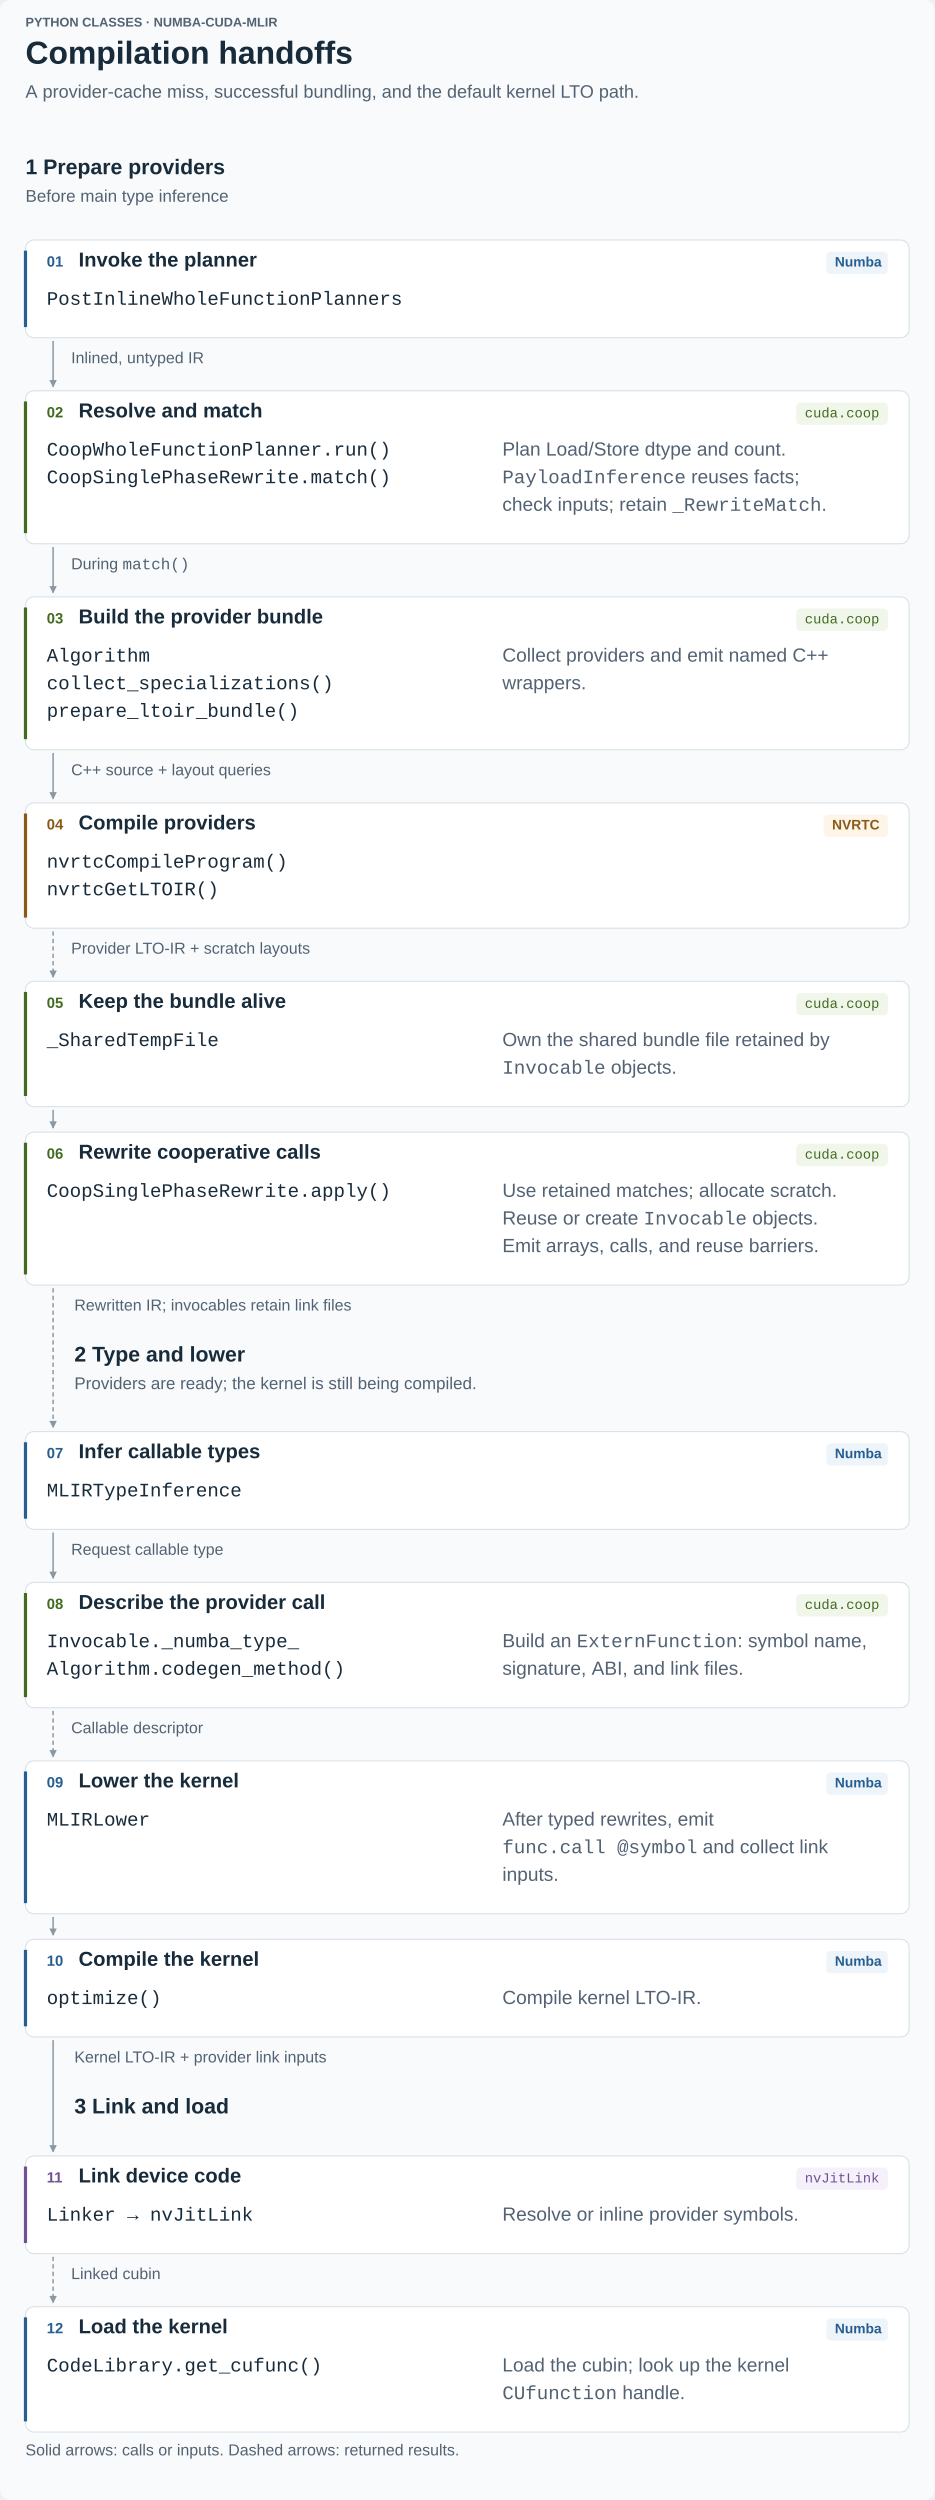
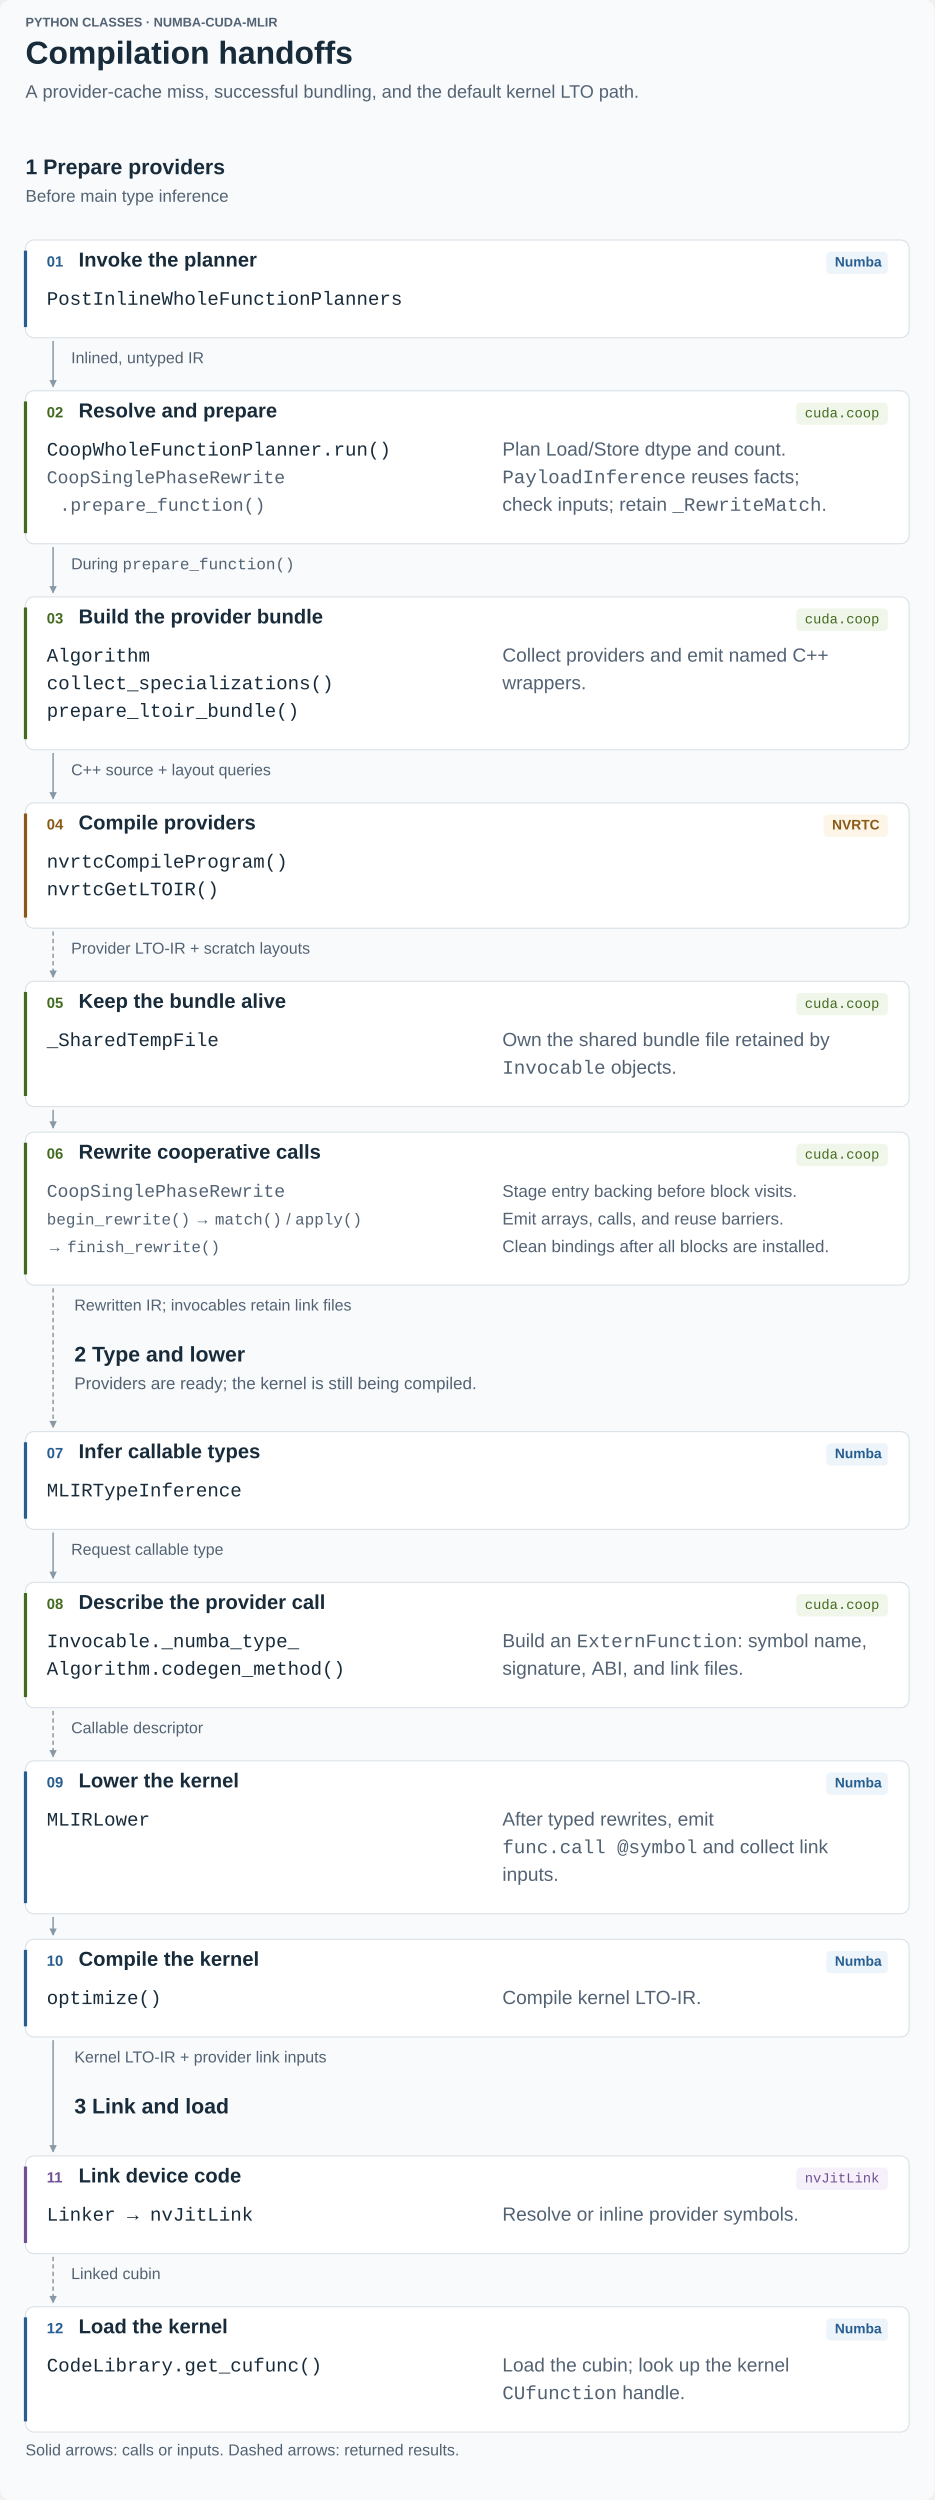
<svg xmlns="http://www.w3.org/2000/svg" role="img" aria-labelledby="title desc" viewBox="0 0 880 2354">
  <defs>
    <marker id="arrow" viewBox="0 0 8 8" refX="7" refY="4" markerWidth="5" markerHeight="5" orient="auto">
      <path d="M0 0L8 4L0 8Z" fill="#8998a5" />
    </marker>
  </defs>
  <rect width="880" height="2354" fill="#f8fafb" rx="10" />
  <text x="24" y="25" font-family="Arial, Helvetica, sans-serif" font-size="12" font-weight="700" fill="#526273">PYTHON CLASSES · NUMBA-CUDA-MLIR</text>
  <text x="24" y="60" font-family="Arial, Helvetica, sans-serif" font-size="30" font-weight="700" fill="#182b3a">Compilation handoffs</text>
  <text x="24" y="92" font-family="Arial, Helvetica, sans-serif" font-size="17" font-weight="400" fill="#526273">A</text>
  <text x="35.339" y="92" font-family="Arial, Helvetica, sans-serif" font-size="17" font-weight="400" fill="#526273"> </text>
  <text x="40.062" y="92" font-family="Arial, Helvetica, sans-serif" font-size="17" font-weight="400" fill="#526273">provider-cache</text>
  <text x="152.505" y="92" font-family="Arial, Helvetica, sans-serif" font-size="17" font-weight="400" fill="#526273"> </text>
  <text x="157.228" y="92" font-family="Arial, Helvetica, sans-serif" font-size="17" font-weight="400" fill="#526273">miss,</text>
  <text x="196.889" y="92" font-family="Arial, Helvetica, sans-serif" font-size="17" font-weight="400" fill="#526273"> </text>
  <text x="201.612" y="92" font-family="Arial, Helvetica, sans-serif" font-size="17" font-weight="400" fill="#526273">successful</text>
  <text x="280.977" y="92" font-family="Arial, Helvetica, sans-serif" font-size="17" font-weight="400" fill="#526273"> </text>
  <text x="285.7" y="92" font-family="Arial, Helvetica, sans-serif" font-size="17" font-weight="400" fill="#526273">bundling,</text>
  <text x="354.705" y="92" font-family="Arial, Helvetica, sans-serif" font-size="17" font-weight="400" fill="#526273"> </text>
  <text x="359.428" y="92" font-family="Arial, Helvetica, sans-serif" font-size="17" font-weight="400" fill="#526273">and</text>
  <text x="387.792" y="92" font-family="Arial, Helvetica, sans-serif" font-size="17" font-weight="400" fill="#526273"> </text>
  <text x="392.516" y="92" font-family="Arial, Helvetica, sans-serif" font-size="17" font-weight="400" fill="#526273">the</text>
  <text x="416.148" y="92" font-family="Arial, Helvetica, sans-serif" font-size="17" font-weight="400" fill="#526273"> </text>
  <text x="420.872" y="92" font-family="Arial, Helvetica, sans-serif" font-size="17" font-weight="400" fill="#526273">default</text>
  <text x="471.914" y="92" font-family="Arial, Helvetica, sans-serif" font-size="17" font-weight="400" fill="#526273"> </text>
  <text x="476.637" y="92" font-family="Arial, Helvetica, sans-serif" font-size="17" font-weight="400" fill="#526273">kernel</text>
  <text x="522.939" y="92" font-family="Arial, Helvetica, sans-serif" font-size="17" font-weight="400" fill="#526273"> </text>
  <text x="527.662" y="92" font-family="Arial, Helvetica, sans-serif" font-size="17" font-weight="400" fill="#526273">LTO</text>
  <text x="559.156" y="92" font-family="Arial, Helvetica, sans-serif" font-size="17" font-weight="400" fill="#526273"> </text>
  <text x="563.88" y="92" font-family="Arial, Helvetica, sans-serif" font-size="17" font-weight="400" fill="#526273">path.</text>
  <text x="24" y="164" font-family="Arial, Helvetica, sans-serif" font-size="20" font-weight="700" fill="#182b3a">1  Prepare providers</text>
  <text x="24" y="190" font-family="Arial, Helvetica, sans-serif" font-size="16" font-weight="400" fill="#526273">Before</text>
  <text x="71.141" y="190" font-family="Arial, Helvetica, sans-serif" font-size="16" font-weight="400" fill="#526273"> </text>
  <text x="75.586" y="190" font-family="Arial, Helvetica, sans-serif" font-size="16" font-weight="400" fill="#526273">main</text>
  <text x="110.266" y="190" font-family="Arial, Helvetica, sans-serif" font-size="16" font-weight="400" fill="#526273"> </text>
  <text x="114.711" y="190" font-family="Arial, Helvetica, sans-serif" font-size="16" font-weight="400" fill="#526273">type</text>
  <text x="144.953" y="190" font-family="Arial, Helvetica, sans-serif" font-size="16" font-weight="400" fill="#526273"> </text>
  <text x="149.398" y="190" font-family="Arial, Helvetica, sans-serif" font-size="16" font-weight="400" fill="#526273">inference</text>
  <rect x="24" y="226" width="832" height="92" rx="8" fill="white" stroke="#d8e0e6" />
  <path d="M24 236V308" stroke="#275e91" stroke-width="3" />
  <g data-node="Invoke the planner" role="group" aria-label="Invoke the planner">
    <text x="44" y="251" font-family="Arial, Helvetica, sans-serif" font-size="14" font-weight="700" fill="#275e91">01</text>
    <text x="74" y="251" font-family="Arial, Helvetica, sans-serif" font-size="19" font-weight="700" fill="#182b3a">Invoke the planner</text>
    <rect x="778.094" y="237" width="57.906" height="21" rx="4" fill="#edf4fa" stroke="none" />
    <text x="786.094" y="251" font-family="Arial, Helvetica, sans-serif" font-size="13" font-weight="700" fill="#275e91">Numba</text>
    <text x="44" y="287" font-family="'Liberation Mono', Consolas, monospace" font-size="18" font-weight="400" fill="#182b3a" data-code="true">PostInlineWholeFunctionPlanners</text>
  </g>
  <text x="67" y="342" font-family="Arial, Helvetica, sans-serif" font-size="15" font-weight="400" fill="#526273">Inlined,</text>
  <text x="115.369" y="342" font-family="Arial, Helvetica, sans-serif" font-size="15" font-weight="400" fill="#526273"> </text>
  <text x="119.536" y="342" font-family="Arial, Helvetica, sans-serif" font-size="15" font-weight="400" fill="#526273">untyped</text>
  <text x="172.914" y="342" font-family="Arial, Helvetica, sans-serif" font-size="15" font-weight="400" fill="#526273"> </text>
  <text x="177.081" y="342" font-family="Arial, Helvetica, sans-serif" font-size="15" font-weight="400" fill="#526273">IR</text>
  <path d="M50 321V364" stroke="#8998a5" stroke-width="1.4" fill="none" marker-end="url(#arrow)" />
  <rect x="24" y="368" width="832" height="144" rx="8" fill="white" stroke="#d8e0e6" />
  <path d="M24 378V502" stroke="#426b20" stroke-width="3" />
-   <g data-node="Resolve and match" role="group" aria-label="Resolve and match">
+   <g data-node="Resolve and prepare" role="group" aria-label="Resolve and prepare">
    <text x="44" y="393" font-family="Arial, Helvetica, sans-serif" font-size="14" font-weight="700" fill="#426b20">02</text>
-     <text x="74" y="393" font-family="Arial, Helvetica, sans-serif" font-size="19" font-weight="700" fill="#182b3a">Resolve and match</text>
+     <text x="74" y="393" font-family="Arial, Helvetica, sans-serif" font-size="19" font-weight="700" fill="#182b3a">Resolve and prepare</text>
    <rect x="749.786" y="379" width="86.214" height="21" rx="4" fill="#f0f6e9" stroke="none" />
    <text x="757.786" y="393" font-family="'Liberation Mono', Consolas, monospace" font-size="13" font-weight="400" fill="#426b20" data-code="true">cuda.coop</text>
    <text x="44" y="429" font-family="'Liberation Mono', Consolas, monospace" font-size="18" font-weight="400" fill="#182b3a" data-code="true">CoopWholeFunctionPlanner.run()</text>
-     <text x="44" y="455" font-family="'Liberation Mono', Consolas, monospace" font-size="18" font-weight="400" fill="#182b3a" data-code="true">CoopSinglePhaseRewrite.match()</text>
+     <text x="44" y="455" font-family="Arial, Helvetica, sans-serif" font-size="17" font-weight="400" fill="#526273">
+       <tspan font-family="'Liberation Mono', Consolas, monospace" data-code="true">CoopSinglePhaseRewrite</tspan>
+     </text>
+     <text x="56" y="481" font-family="Arial, Helvetica, sans-serif" font-size="17" font-weight="400" fill="#526273">
+       <tspan font-family="'Liberation Mono', Consolas, monospace" data-code="true">.prepare_function()</tspan>
+     </text>
    <text x="473" y="429" font-family="Arial, Helvetica, sans-serif" font-size="18" font-weight="400" fill="#526273">Plan Load/Store dtype and count.</text>
    <text x="473" y="455" font-family="Arial, Helvetica, sans-serif" font-size="18" font-weight="400" fill="#526273">
      <tspan font-family="'Liberation Mono', Consolas, monospace" data-code="true">PayloadInference</tspan> reuses facts;</text>
    <text x="473" y="481" font-family="Arial, Helvetica, sans-serif" font-size="18" font-weight="400" fill="#526273">check inputs; retain <tspan font-family="'Liberation Mono', Consolas, monospace" data-code="true">_RewriteMatch</tspan>.</text>
  </g>
-   <text x="67" y="536" font-family="Arial, Helvetica, sans-serif" font-size="15" font-weight="400" fill="#526273">During</text>
-   <text x="111.188" y="536" font-family="Arial, Helvetica, sans-serif" font-size="15" font-weight="400" fill="#526273"> </text>
-   <text x="115.355" y="536" font-family="'Liberation Mono', Consolas, monospace" font-size="15" font-weight="400" fill="#526273" data-code="true">match()</text>
+   <text x="67" y="536" font-family="Arial, Helvetica, sans-serif" font-size="15" font-weight="400" fill="#526273">During <tspan font-family="'Liberation Mono', Consolas, monospace" data-code="true">prepare_function()</tspan>
+   </text>
  <path d="M50 515V558" stroke="#8998a5" stroke-width="1.4" fill="none" marker-end="url(#arrow)" />
  <rect x="24" y="562" width="832" height="144" rx="8" fill="white" stroke="#d8e0e6" />
  <path d="M24 572V696" stroke="#426b20" stroke-width="3" />
  <g data-node="Build the provider bundle" role="group" aria-label="Build the provider bundle">
    <text x="44" y="587" font-family="Arial, Helvetica, sans-serif" font-size="14" font-weight="700" fill="#426b20">03</text>
    <text x="74" y="587" font-family="Arial, Helvetica, sans-serif" font-size="19" font-weight="700" fill="#182b3a">Build the provider bundle</text>
    <rect x="749.786" y="573" width="86.214" height="21" rx="4" fill="#f0f6e9" stroke="none" />
    <text x="757.786" y="587" font-family="'Liberation Mono', Consolas, monospace" font-size="13" font-weight="400" fill="#426b20" data-code="true">cuda.coop</text>
    <text x="44" y="623" font-family="'Liberation Mono', Consolas, monospace" font-size="18" font-weight="400" fill="#182b3a" data-code="true">Algorithm</text>
    <text x="44" y="649" font-family="'Liberation Mono', Consolas, monospace" font-size="18" font-weight="400" fill="#182b3a" data-code="true">collect_specializations()</text>
    <text x="44" y="675" font-family="'Liberation Mono', Consolas, monospace" font-size="18" font-weight="400" fill="#182b3a" data-code="true">prepare_ltoir_bundle()</text>
    <text x="473" y="623" font-family="Arial, Helvetica, sans-serif" font-size="18" font-weight="400" fill="#526273">Collect</text>
    <text x="528.019" y="623" font-family="Arial, Helvetica, sans-serif" font-size="18" font-weight="400" fill="#526273"> </text>
    <text x="533.02" y="623" font-family="Arial, Helvetica, sans-serif" font-size="18" font-weight="400" fill="#526273">providers</text>
    <text x="607.05" y="623" font-family="Arial, Helvetica, sans-serif" font-size="18" font-weight="400" fill="#526273"> </text>
    <text x="612.052" y="623" font-family="Arial, Helvetica, sans-serif" font-size="18" font-weight="400" fill="#526273">and</text>
    <text x="642.084" y="623" font-family="Arial, Helvetica, sans-serif" font-size="18" font-weight="400" fill="#526273"> </text>
    <text x="647.086" y="623" font-family="Arial, Helvetica, sans-serif" font-size="18" font-weight="400" fill="#526273">emit</text>
    <text x="681.091" y="623" font-family="Arial, Helvetica, sans-serif" font-size="18" font-weight="400" fill="#526273"> </text>
    <text x="686.092" y="623" font-family="Arial, Helvetica, sans-serif" font-size="18" font-weight="400" fill="#526273">named</text>
    <text x="741.13" y="623" font-family="Arial, Helvetica, sans-serif" font-size="18" font-weight="400" fill="#526273"> </text>
    <text x="746.131" y="623" font-family="Arial, Helvetica, sans-serif" font-size="18" font-weight="400" fill="#526273">C++</text>
    <text x="780.155" y="623" font-family="Arial, Helvetica, sans-serif" font-size="18" font-weight="400" fill="#526273"> </text>
    <text x="473" y="649" font-family="Arial, Helvetica, sans-serif" font-size="18" font-weight="400" fill="#526273">wrappers.</text>
  </g>
  <text x="67" y="730" font-family="Arial, Helvetica, sans-serif" font-size="15" font-weight="400" fill="#526273">C++</text>
  <text x="95.352" y="730" font-family="Arial, Helvetica, sans-serif" font-size="15" font-weight="400" fill="#526273"> </text>
  <text x="99.519" y="730" font-family="Arial, Helvetica, sans-serif" font-size="15" font-weight="400" fill="#526273">source</text>
  <text x="144.541" y="730" font-family="Arial, Helvetica, sans-serif" font-size="15" font-weight="400" fill="#526273"> </text>
  <text x="148.708" y="730" font-family="Arial, Helvetica, sans-serif" font-size="15" font-weight="400" fill="#526273">+</text>
  <text x="157.467" y="730" font-family="Arial, Helvetica, sans-serif" font-size="15" font-weight="400" fill="#526273"> </text>
  <text x="161.634" y="730" font-family="Arial, Helvetica, sans-serif" font-size="15" font-weight="400" fill="#526273">layout</text>
  <text x="201.661" y="730" font-family="Arial, Helvetica, sans-serif" font-size="15" font-weight="400" fill="#526273"> </text>
  <text x="205.828" y="730" font-family="Arial, Helvetica, sans-serif" font-size="15" font-weight="400" fill="#526273">queries</text>
  <path d="M50 709V752" stroke="#8998a5" stroke-width="1.4" fill="none" marker-end="url(#arrow)" />
  <rect x="24" y="756" width="832" height="118" rx="8" fill="white" stroke="#d8e0e6" />
  <path d="M24 766V864" stroke="#8a5918" stroke-width="3" />
  <g data-node="Compile providers" role="group" aria-label="Compile providers">
    <text x="44" y="781" font-family="Arial, Helvetica, sans-serif" font-size="14" font-weight="700" fill="#8a5918">04</text>
    <text x="74" y="781" font-family="Arial, Helvetica, sans-serif" font-size="19" font-weight="700" fill="#182b3a">Compile providers</text>
    <rect x="775.461" y="767" width="60.539" height="21" rx="4" fill="#fcf5e8" stroke="none" />
    <text x="783.461" y="781" font-family="Arial, Helvetica, sans-serif" font-size="13" font-weight="700" fill="#8a5918">NVRTC</text>
    <text x="44" y="817" font-family="'Liberation Mono', Consolas, monospace" font-size="18" font-weight="400" fill="#182b3a" data-code="true">nvrtcCompileProgram()</text>
    <text x="44" y="843" font-family="'Liberation Mono', Consolas, monospace" font-size="18" font-weight="400" fill="#182b3a" data-code="true">nvrtcGetLTOIR()</text>
  </g>
  <text x="67" y="898" font-family="Arial, Helvetica, sans-serif" font-size="15" font-weight="400" fill="#526273">Provider</text>
  <text x="122.855" y="898" font-family="Arial, Helvetica, sans-serif" font-size="15" font-weight="400" fill="#526273"> </text>
  <text x="127.022" y="898" font-family="Arial, Helvetica, sans-serif" font-size="15" font-weight="400" fill="#526273">LTO-IR</text>
  <text x="174.806" y="898" font-family="Arial, Helvetica, sans-serif" font-size="15" font-weight="400" fill="#526273"> </text>
  <text x="178.973" y="898" font-family="Arial, Helvetica, sans-serif" font-size="15" font-weight="400" fill="#526273">+</text>
  <text x="187.733" y="898" font-family="Arial, Helvetica, sans-serif" font-size="15" font-weight="400" fill="#526273"> </text>
  <text x="191.9" y="898" font-family="Arial, Helvetica, sans-serif" font-size="15" font-weight="400" fill="#526273">scratch</text>
  <text x="240.247" y="898" font-family="Arial, Helvetica, sans-serif" font-size="15" font-weight="400" fill="#526273"> </text>
  <text x="244.414" y="898" font-family="Arial, Helvetica, sans-serif" font-size="15" font-weight="400" fill="#526273">layouts</text>
  <path d="M50 877V920" stroke="#8998a5" stroke-width="1.4" fill="none" marker-end="url(#arrow)" stroke-dasharray="4 3" />
  <rect x="24" y="924" width="832" height="118" rx="8" fill="white" stroke="#d8e0e6" />
  <path d="M24 934V1032" stroke="#426b20" stroke-width="3" />
  <g data-node="Keep the bundle alive" role="group" aria-label="Keep the bundle alive">
    <text x="44" y="949" font-family="Arial, Helvetica, sans-serif" font-size="14" font-weight="700" fill="#426b20">05</text>
    <text x="74" y="949" font-family="Arial, Helvetica, sans-serif" font-size="19" font-weight="700" fill="#182b3a">Keep the bundle alive</text>
    <rect x="749.786" y="935" width="86.214" height="21" rx="4" fill="#f0f6e9" stroke="none" />
    <text x="757.786" y="949" font-family="'Liberation Mono', Consolas, monospace" font-size="13" font-weight="400" fill="#426b20" data-code="true">cuda.coop</text>
    <text x="44" y="985" font-family="'Liberation Mono', Consolas, monospace" font-size="18" font-weight="400" fill="#182b3a" data-code="true">_SharedTempFile</text>
    <text x="473" y="985" font-family="Arial, Helvetica, sans-serif" font-size="18" font-weight="400" fill="#526273">Own</text>
    <text x="510.011" y="985" font-family="Arial, Helvetica, sans-serif" font-size="18" font-weight="400" fill="#526273"> </text>
    <text x="515.013" y="985" font-family="Arial, Helvetica, sans-serif" font-size="18" font-weight="400" fill="#526273">the</text>
    <text x="540.036" y="985" font-family="Arial, Helvetica, sans-serif" font-size="18" font-weight="400" fill="#526273"> </text>
    <text x="545.038" y="985" font-family="Arial, Helvetica, sans-serif" font-size="18" font-weight="400" fill="#526273">shared</text>
    <text x="600.075" y="985" font-family="Arial, Helvetica, sans-serif" font-size="18" font-weight="400" fill="#526273"> </text>
    <text x="605.077" y="985" font-family="Arial, Helvetica, sans-serif" font-size="18" font-weight="400" fill="#526273">bundle</text>
    <text x="659.13" y="985" font-family="Arial, Helvetica, sans-serif" font-size="18" font-weight="400" fill="#526273"> </text>
    <text x="664.131" y="985" font-family="Arial, Helvetica, sans-serif" font-size="18" font-weight="400" fill="#526273">file</text>
    <text x="687.141" y="985" font-family="Arial, Helvetica, sans-serif" font-size="18" font-weight="400" fill="#526273"> </text>
    <text x="692.142" y="985" font-family="Arial, Helvetica, sans-serif" font-size="18" font-weight="400" fill="#526273">retained</text>
    <text x="757.191" y="985" font-family="Arial, Helvetica, sans-serif" font-size="18" font-weight="400" fill="#526273"> </text>
    <text x="762.192" y="985" font-family="Arial, Helvetica, sans-serif" font-size="18" font-weight="400" fill="#526273">by</text>
    <text x="781.203" y="985" font-family="Arial, Helvetica, sans-serif" font-size="18" font-weight="400" fill="#526273"> </text>
    <text x="473" y="1011" font-family="'Liberation Mono', Consolas, monospace" font-size="18" font-weight="400" fill="#526273" data-code="true">Invocable</text>
    <text x="570.214" y="1011" font-family="Arial, Helvetica, sans-serif" font-size="18" font-weight="400" fill="#526273"> </text>
    <text x="575.216" y="1011" font-family="Arial, Helvetica, sans-serif" font-size="18" font-weight="400" fill="#526273">objects.</text>
  </g>
  <path d="M50 1045V1062" stroke="#8998a5" stroke-width="1.4" fill="none" marker-end="url(#arrow)" />
  <rect x="24" y="1066" width="832" height="144" rx="8" fill="white" stroke="#d8e0e6" />
  <path d="M24 1076V1200" stroke="#426b20" stroke-width="3" />
  <g data-node="Rewrite cooperative calls" role="group" aria-label="Rewrite cooperative calls">
    <text x="44" y="1091" font-family="Arial, Helvetica, sans-serif" font-size="14" font-weight="700" fill="#426b20">06</text>
    <text x="74" y="1091" font-family="Arial, Helvetica, sans-serif" font-size="19" font-weight="700" fill="#182b3a">Rewrite cooperative calls</text>
    <rect x="749.786" y="1077" width="86.214" height="21" rx="4" fill="#f0f6e9" stroke="none" />
    <text x="757.786" y="1091" font-family="'Liberation Mono', Consolas, monospace" font-size="13" font-weight="400" fill="#426b20" data-code="true">cuda.coop</text>
-     <text x="44" y="1127" font-family="'Liberation Mono', Consolas, monospace" font-size="18" font-weight="400" fill="#182b3a" data-code="true">CoopSinglePhaseRewrite.apply()</text>
-     <text x="473" y="1127" font-family="Arial, Helvetica, sans-serif" font-size="18" font-weight="400" fill="#526273">Use retained matches; allocate scratch.</text>
-     <text x="473" y="1153" font-family="Arial, Helvetica, sans-serif" font-size="18" font-weight="400" fill="#526273">Reuse or create <tspan font-family="'Liberation Mono', Consolas, monospace" data-code="true">Invocable</tspan> objects.</text>
-     <text x="473" y="1179" font-family="Arial, Helvetica, sans-serif" font-size="18" font-weight="400" fill="#526273">Emit arrays, calls, and reuse barriers.</text>
+     <text x="44" y="1127" font-family="Arial, Helvetica, sans-serif" font-size="17" font-weight="400" fill="#526273">
+       <tspan font-family="'Liberation Mono', Consolas, monospace" data-code="true">CoopSinglePhaseRewrite</tspan>
+     </text>
+     <text x="44" y="1153" font-family="Arial, Helvetica, sans-serif" font-size="15" font-weight="400" fill="#526273">
+       <tspan font-family="'Liberation Mono', Consolas, monospace" data-code="true">begin_rewrite()</tspan> → <tspan font-family="'Liberation Mono', Consolas, monospace" data-code="true">match()</tspan> / <tspan font-family="'Liberation Mono', Consolas, monospace" data-code="true">apply()</tspan>
+     </text>
+     <text x="44" y="1179" font-family="Arial, Helvetica, sans-serif" font-size="15" font-weight="400" fill="#526273">→ <tspan font-family="'Liberation Mono', Consolas, monospace" data-code="true">finish_rewrite()</tspan>
+     </text>
+     <text x="473" y="1127" font-family="Arial, Helvetica, sans-serif" font-size="16" font-weight="400" fill="#526273">Stage entry backing before block visits.</text>
+     <text x="473" y="1153" font-family="Arial, Helvetica, sans-serif" font-size="16" font-weight="400" fill="#526273">Emit arrays, calls, and reuse barriers.</text>
+     <text x="473" y="1179" font-family="Arial, Helvetica, sans-serif" font-size="16" font-weight="400" fill="#526273">Clean bindings after all blocks are installed.</text>
  </g>
  <text x="70" y="1234" font-family="Arial, Helvetica, sans-serif" font-size="15" font-weight="400" fill="#526273">Rewritten</text>
  <text x="133.355" y="1234" font-family="Arial, Helvetica, sans-serif" font-size="15" font-weight="400" fill="#526273"> </text>
  <text x="137.522" y="1234" font-family="Arial, Helvetica, sans-serif" font-size="15" font-weight="400" fill="#526273">IR;</text>
  <text x="156.689" y="1234" font-family="Arial, Helvetica, sans-serif" font-size="15" font-weight="400" fill="#526273"> </text>
  <text x="160.856" y="1234" font-family="Arial, Helvetica, sans-serif" font-size="15" font-weight="400" fill="#526273">invocables</text>
  <text x="231.733" y="1234" font-family="Arial, Helvetica, sans-serif" font-size="15" font-weight="400" fill="#526273"> </text>
  <text x="235.9" y="1234" font-family="Arial, Helvetica, sans-serif" font-size="15" font-weight="400" fill="#526273">retain</text>
  <text x="273.422" y="1234" font-family="Arial, Helvetica, sans-serif" font-size="15" font-weight="400" fill="#526273"> </text>
  <text x="277.589" y="1234" font-family="Arial, Helvetica, sans-serif" font-size="15" font-weight="400" fill="#526273">link</text>
  <text x="300.097" y="1234" font-family="Arial, Helvetica, sans-serif" font-size="15" font-weight="400" fill="#526273"> </text>
  <text x="304.264" y="1234" font-family="Arial, Helvetica, sans-serif" font-size="15" font-weight="400" fill="#526273">files</text>
  <text x="70" y="1282" font-family="Arial, Helvetica, sans-serif" font-size="20" font-weight="700" fill="#182b3a">2  Type and lower</text>
  <text x="70" y="1308" font-family="Arial, Helvetica, sans-serif" font-size="16" font-weight="400" fill="#526273">Providers</text>
  <text x="137.578" y="1308" font-family="Arial, Helvetica, sans-serif" font-size="16" font-weight="400" fill="#526273"> </text>
  <text x="142.023" y="1308" font-family="Arial, Helvetica, sans-serif" font-size="16" font-weight="400" fill="#526273">are</text>
  <text x="165.148" y="1308" font-family="Arial, Helvetica, sans-serif" font-size="16" font-weight="400" fill="#526273"> </text>
  <text x="169.594" y="1308" font-family="Arial, Helvetica, sans-serif" font-size="16" font-weight="400" fill="#526273">ready;</text>
  <text x="214.062" y="1308" font-family="Arial, Helvetica, sans-serif" font-size="16" font-weight="400" fill="#526273"> </text>
  <text x="218.508" y="1308" font-family="Arial, Helvetica, sans-serif" font-size="16" font-weight="400" fill="#526273">the</text>
  <text x="240.75" y="1308" font-family="Arial, Helvetica, sans-serif" font-size="16" font-weight="400" fill="#526273"> </text>
  <text x="245.195" y="1308" font-family="Arial, Helvetica, sans-serif" font-size="16" font-weight="400" fill="#526273">kernel</text>
  <text x="288.773" y="1308" font-family="Arial, Helvetica, sans-serif" font-size="16" font-weight="400" fill="#526273"> </text>
  <text x="293.219" y="1308" font-family="Arial, Helvetica, sans-serif" font-size="16" font-weight="400" fill="#526273">is</text>
  <text x="304.773" y="1308" font-family="Arial, Helvetica, sans-serif" font-size="16" font-weight="400" fill="#526273"> </text>
  <text x="309.219" y="1308" font-family="Arial, Helvetica, sans-serif" font-size="16" font-weight="400" fill="#526273">still</text>
  <text x="332.328" y="1308" font-family="Arial, Helvetica, sans-serif" font-size="16" font-weight="400" fill="#526273"> </text>
  <text x="336.773" y="1308" font-family="Arial, Helvetica, sans-serif" font-size="16" font-weight="400" fill="#526273">being</text>
  <text x="375.922" y="1308" font-family="Arial, Helvetica, sans-serif" font-size="16" font-weight="400" fill="#526273"> </text>
  <text x="380.367" y="1308" font-family="Arial, Helvetica, sans-serif" font-size="16" font-weight="400" fill="#526273">compiled.</text>
  <path d="M50 1213V1344" stroke="#8998a5" stroke-width="1.4" fill="none" marker-end="url(#arrow)" stroke-dasharray="4 3" />
  <rect x="24" y="1348" width="832" height="92" rx="8" fill="white" stroke="#d8e0e6" />
  <path d="M24 1358V1430" stroke="#275e91" stroke-width="3" />
  <g data-node="Infer callable types" role="group" aria-label="Infer callable types">
    <text x="44" y="1373" font-family="Arial, Helvetica, sans-serif" font-size="14" font-weight="700" fill="#275e91">07</text>
    <text x="74" y="1373" font-family="Arial, Helvetica, sans-serif" font-size="19" font-weight="700" fill="#182b3a">Infer callable types</text>
    <rect x="778.094" y="1359" width="57.906" height="21" rx="4" fill="#edf4fa" stroke="none" />
    <text x="786.094" y="1373" font-family="Arial, Helvetica, sans-serif" font-size="13" font-weight="700" fill="#275e91">Numba</text>
    <text x="44" y="1409" font-family="'Liberation Mono', Consolas, monospace" font-size="18" font-weight="400" fill="#182b3a" data-code="true">MLIRTypeInference</text>
  </g>
  <text x="67" y="1464" font-family="Arial, Helvetica, sans-serif" font-size="15" font-weight="400" fill="#526273">Request</text>
  <text x="122.869" y="1464" font-family="Arial, Helvetica, sans-serif" font-size="15" font-weight="400" fill="#526273"> </text>
  <text x="127.036" y="1464" font-family="Arial, Helvetica, sans-serif" font-size="15" font-weight="400" fill="#526273">callable</text>
  <text x="177.903" y="1464" font-family="Arial, Helvetica, sans-serif" font-size="15" font-weight="400" fill="#526273"> </text>
  <text x="182.07" y="1464" font-family="Arial, Helvetica, sans-serif" font-size="15" font-weight="400" fill="#526273">type</text>
  <path d="M50 1443V1486" stroke="#8998a5" stroke-width="1.4" fill="none" marker-end="url(#arrow)" />
  <rect x="24" y="1490" width="832" height="118" rx="8" fill="white" stroke="#d8e0e6" />
  <path d="M24 1500V1598" stroke="#426b20" stroke-width="3" />
  <g data-node="Describe the provider call" role="group" aria-label="Describe the provider call">
    <text x="44" y="1515" font-family="Arial, Helvetica, sans-serif" font-size="14" font-weight="700" fill="#426b20">08</text>
    <text x="74" y="1515" font-family="Arial, Helvetica, sans-serif" font-size="19" font-weight="700" fill="#182b3a">Describe the provider call</text>
    <rect x="749.786" y="1501" width="86.214" height="21" rx="4" fill="#f0f6e9" stroke="none" />
    <text x="757.786" y="1515" font-family="'Liberation Mono', Consolas, monospace" font-size="13" font-weight="400" fill="#426b20" data-code="true">cuda.coop</text>
    <text x="44" y="1551" font-family="'Liberation Mono', Consolas, monospace" font-size="18" font-weight="400" fill="#182b3a" data-code="true">Invocable._numba_type_</text>
    <text x="44" y="1577" font-family="'Liberation Mono', Consolas, monospace" font-size="18" font-weight="400" fill="#182b3a" data-code="true">Algorithm.codegen_method()</text>
    <text x="473" y="1551" font-family="Arial, Helvetica, sans-serif" font-size="18" font-weight="400" fill="#526273">Build</text>
    <text x="513.025" y="1551" font-family="Arial, Helvetica, sans-serif" font-size="18" font-weight="400" fill="#526273"> </text>
    <text x="518.027" y="1551" font-family="Arial, Helvetica, sans-serif" font-size="18" font-weight="400" fill="#526273">an</text>
    <text x="538.048" y="1551" font-family="Arial, Helvetica, sans-serif" font-size="18" font-weight="400" fill="#526273"> </text>
    <text x="543.05" y="1551" font-family="'Liberation Mono', Consolas, monospace" font-size="18" font-weight="400" fill="#526273" data-code="true">ExternFunction</text>
    <text x="694.272" y="1551" font-family="Arial, Helvetica, sans-serif" font-size="18" font-weight="400" fill="#526273">:</text>
    <text x="699.273" y="1551" font-family="Arial, Helvetica, sans-serif" font-size="18" font-weight="400" fill="#526273"> </text>
    <text x="704.275" y="1551" font-family="Arial, Helvetica, sans-serif" font-size="18" font-weight="400" fill="#526273">symbol</text>
    <text x="761.289" y="1551" font-family="Arial, Helvetica, sans-serif" font-size="18" font-weight="400" fill="#526273"> </text>
    <text x="766.291" y="1551" font-family="Arial, Helvetica, sans-serif" font-size="18" font-weight="400" fill="#526273">name,</text>
    <text x="816.319" y="1551" font-family="Arial, Helvetica, sans-serif" font-size="18" font-weight="400" fill="#526273"> </text>
    <text x="473" y="1577" font-family="Arial, Helvetica, sans-serif" font-size="18" font-weight="400" fill="#526273">signature,</text>
    <text x="552.05" y="1577" font-family="Arial, Helvetica, sans-serif" font-size="18" font-weight="400" fill="#526273"> </text>
    <text x="557.052" y="1577" font-family="Arial, Helvetica, sans-serif" font-size="18" font-weight="400" fill="#526273">ABI,</text>
    <text x="591.067" y="1577" font-family="Arial, Helvetica, sans-serif" font-size="18" font-weight="400" fill="#526273"> </text>
    <text x="596.069" y="1577" font-family="Arial, Helvetica, sans-serif" font-size="18" font-weight="400" fill="#526273">and</text>
    <text x="626.102" y="1577" font-family="Arial, Helvetica, sans-serif" font-size="18" font-weight="400" fill="#526273"> </text>
    <text x="631.103" y="1577" font-family="Arial, Helvetica, sans-serif" font-size="18" font-weight="400" fill="#526273">link</text>
    <text x="658.111" y="1577" font-family="Arial, Helvetica, sans-serif" font-size="18" font-weight="400" fill="#526273"> </text>
    <text x="663.112" y="1577" font-family="Arial, Helvetica, sans-serif" font-size="18" font-weight="400" fill="#526273">files.</text>
  </g>
  <text x="67" y="1632" font-family="Arial, Helvetica, sans-serif" font-size="15" font-weight="400" fill="#526273">Callable</text>
  <text x="121.2" y="1632" font-family="Arial, Helvetica, sans-serif" font-size="15" font-weight="400" fill="#526273"> </text>
  <text x="125.367" y="1632" font-family="Arial, Helvetica, sans-serif" font-size="15" font-weight="400" fill="#526273">descriptor</text>
  <path d="M50 1611V1654" stroke="#8998a5" stroke-width="1.4" fill="none" marker-end="url(#arrow)" stroke-dasharray="4 3" />
  <rect x="24" y="1658" width="832" height="144" rx="8" fill="white" stroke="#d8e0e6" />
  <path d="M24 1668V1792" stroke="#275e91" stroke-width="3" />
  <g data-node="Lower the kernel" role="group" aria-label="Lower the kernel">
    <text x="44" y="1683" font-family="Arial, Helvetica, sans-serif" font-size="14" font-weight="700" fill="#275e91">09</text>
    <text x="74" y="1683" font-family="Arial, Helvetica, sans-serif" font-size="19" font-weight="700" fill="#182b3a">Lower the kernel</text>
    <rect x="778.094" y="1669" width="57.906" height="21" rx="4" fill="#edf4fa" stroke="none" />
    <text x="786.094" y="1683" font-family="Arial, Helvetica, sans-serif" font-size="13" font-weight="700" fill="#275e91">Numba</text>
    <text x="44" y="1719" font-family="'Liberation Mono', Consolas, monospace" font-size="18" font-weight="400" fill="#182b3a" data-code="true">MLIRLower</text>
    <text x="473" y="1719" font-family="Arial, Helvetica, sans-serif" font-size="18" font-weight="400" fill="#526273">After</text>
    <text x="511.014" y="1719" font-family="Arial, Helvetica, sans-serif" font-size="18" font-weight="400" fill="#526273"> </text>
    <text x="516.016" y="1719" font-family="Arial, Helvetica, sans-serif" font-size="18" font-weight="400" fill="#526273">typed</text>
    <text x="560.05" y="1719" font-family="Arial, Helvetica, sans-serif" font-size="18" font-weight="400" fill="#526273"> </text>
    <text x="565.052" y="1719" font-family="Arial, Helvetica, sans-serif" font-size="18" font-weight="400" fill="#526273">rewrites,</text>
    <text x="633.061" y="1719" font-family="Arial, Helvetica, sans-serif" font-size="18" font-weight="400" fill="#526273"> </text>
    <text x="638.062" y="1719" font-family="Arial, Helvetica, sans-serif" font-size="18" font-weight="400" fill="#526273">emit</text>
    <text x="672.067" y="1719" font-family="Arial, Helvetica, sans-serif" font-size="18" font-weight="400" fill="#526273"> </text>
    <text x="473" y="1745" font-family="'Liberation Mono', Consolas, monospace" font-size="18" font-weight="400" fill="#526273" data-code="true">func.call @symbol</text>
    <text x="656.627" y="1745" font-family="Arial, Helvetica, sans-serif" font-size="18" font-weight="400" fill="#526273"> </text>
    <text x="661.628" y="1745" font-family="Arial, Helvetica, sans-serif" font-size="18" font-weight="400" fill="#526273">and</text>
    <text x="691.661" y="1745" font-family="Arial, Helvetica, sans-serif" font-size="18" font-weight="400" fill="#526273"> </text>
    <text x="696.662" y="1745" font-family="Arial, Helvetica, sans-serif" font-size="18" font-weight="400" fill="#526273">collect</text>
    <text x="747.683" y="1745" font-family="Arial, Helvetica, sans-serif" font-size="18" font-weight="400" fill="#526273"> </text>
    <text x="752.684" y="1745" font-family="Arial, Helvetica, sans-serif" font-size="18" font-weight="400" fill="#526273">link</text>
    <text x="779.692" y="1745" font-family="Arial, Helvetica, sans-serif" font-size="18" font-weight="400" fill="#526273"> </text>
    <text x="473" y="1771" font-family="Arial, Helvetica, sans-serif" font-size="18" font-weight="400" fill="#526273">inputs.</text>
  </g>
  <path d="M50 1805V1822" stroke="#8998a5" stroke-width="1.4" fill="none" marker-end="url(#arrow)" />
  <rect x="24" y="1826" width="832" height="92" rx="8" fill="white" stroke="#d8e0e6" />
  <path d="M24 1836V1908" stroke="#275e91" stroke-width="3" />
  <g data-node="Compile the kernel" role="group" aria-label="Compile the kernel">
    <text x="44" y="1851" font-family="Arial, Helvetica, sans-serif" font-size="14" font-weight="700" fill="#275e91">10</text>
    <text x="74" y="1851" font-family="Arial, Helvetica, sans-serif" font-size="19" font-weight="700" fill="#182b3a">Compile the kernel</text>
    <rect x="778.094" y="1837" width="57.906" height="21" rx="4" fill="#edf4fa" stroke="none" />
    <text x="786.094" y="1851" font-family="Arial, Helvetica, sans-serif" font-size="13" font-weight="700" fill="#275e91">Numba</text>
    <text x="44" y="1887" font-family="'Liberation Mono', Consolas, monospace" font-size="18" font-weight="400" fill="#182b3a" data-code="true">optimize()</text>
    <text x="473" y="1887" font-family="Arial, Helvetica, sans-serif" font-size="18" font-weight="400" fill="#526273">Compile</text>
    <text x="539.022" y="1887" font-family="Arial, Helvetica, sans-serif" font-size="18" font-weight="400" fill="#526273"> </text>
    <text x="544.023" y="1887" font-family="Arial, Helvetica, sans-serif" font-size="18" font-weight="400" fill="#526273">kernel</text>
    <text x="593.048" y="1887" font-family="Arial, Helvetica, sans-serif" font-size="18" font-weight="400" fill="#526273"> </text>
    <text x="598.05" y="1887" font-family="Arial, Helvetica, sans-serif" font-size="18" font-weight="400" fill="#526273">LTO-IR.</text>
  </g>
  <text x="70" y="1942" font-family="Arial, Helvetica, sans-serif" font-size="15" font-weight="400" fill="#526273">Kernel</text>
  <text x="113.359" y="1942" font-family="Arial, Helvetica, sans-serif" font-size="15" font-weight="400" fill="#526273"> </text>
  <text x="117.527" y="1942" font-family="Arial, Helvetica, sans-serif" font-size="15" font-weight="400" fill="#526273">LTO-IR</text>
  <text x="165.311" y="1942" font-family="Arial, Helvetica, sans-serif" font-size="15" font-weight="400" fill="#526273"> </text>
  <text x="169.478" y="1942" font-family="Arial, Helvetica, sans-serif" font-size="15" font-weight="400" fill="#526273">+</text>
  <text x="178.238" y="1942" font-family="Arial, Helvetica, sans-serif" font-size="15" font-weight="400" fill="#526273"> </text>
  <text x="182.405" y="1942" font-family="Arial, Helvetica, sans-serif" font-size="15" font-weight="400" fill="#526273">provider</text>
  <text x="236.597" y="1942" font-family="Arial, Helvetica, sans-serif" font-size="15" font-weight="400" fill="#526273"> </text>
  <text x="240.764" y="1942" font-family="Arial, Helvetica, sans-serif" font-size="15" font-weight="400" fill="#526273">link</text>
  <text x="263.272" y="1942" font-family="Arial, Helvetica, sans-serif" font-size="15" font-weight="400" fill="#526273"> </text>
  <text x="267.439" y="1942" font-family="Arial, Helvetica, sans-serif" font-size="15" font-weight="400" fill="#526273">inputs</text>
  <text x="70" y="1990" font-family="Arial, Helvetica, sans-serif" font-size="20" font-weight="700" fill="#182b3a">3  Link and load</text>
  <path d="M50 1921V2026" stroke="#8998a5" stroke-width="1.4" fill="none" marker-end="url(#arrow)" />
  <rect x="24" y="2030" width="832" height="92" rx="8" fill="white" stroke="#d8e0e6" />
  <path d="M24 2040V2112" stroke="#705193" stroke-width="3" />
  <g data-node="Link device code" role="group" aria-label="Link device code">
    <text x="44" y="2055" font-family="Arial, Helvetica, sans-serif" font-size="14" font-weight="700" fill="#705193">11</text>
    <text x="74" y="2055" font-family="Arial, Helvetica, sans-serif" font-size="19" font-weight="700" fill="#182b3a">Link device code</text>
    <rect x="749.786" y="2041" width="86.214" height="21" rx="4" fill="#f5f0fa" stroke="none" />
    <text x="757.786" y="2055" font-family="'Liberation Mono', Consolas, monospace" font-size="13" font-weight="400" fill="#705193" data-code="true">nvJitLink</text>
    <text x="44" y="2091" font-family="'Liberation Mono', Consolas, monospace" font-size="18" font-weight="400" fill="#182b3a" data-code="true">Linker → nvJitLink</text>
    <text x="473" y="2091" font-family="Arial, Helvetica, sans-serif" font-size="18" font-weight="400" fill="#526273">Resolve</text>
    <text x="538.03" y="2091" font-family="Arial, Helvetica, sans-serif" font-size="18" font-weight="400" fill="#526273"> </text>
    <text x="543.031" y="2091" font-family="Arial, Helvetica, sans-serif" font-size="18" font-weight="400" fill="#526273">or</text>
    <text x="559.036" y="2091" font-family="Arial, Helvetica, sans-serif" font-size="18" font-weight="400" fill="#526273"> </text>
    <text x="564.038" y="2091" font-family="Arial, Helvetica, sans-serif" font-size="18" font-weight="400" fill="#526273">inline</text>
    <text x="606.066" y="2091" font-family="Arial, Helvetica, sans-serif" font-size="18" font-weight="400" fill="#526273"> </text>
    <text x="611.067" y="2091" font-family="Arial, Helvetica, sans-serif" font-size="18" font-weight="400" fill="#526273">provider</text>
    <text x="676.097" y="2091" font-family="Arial, Helvetica, sans-serif" font-size="18" font-weight="400" fill="#526273"> </text>
    <text x="681.098" y="2091" font-family="Arial, Helvetica, sans-serif" font-size="18" font-weight="400" fill="#526273">symbols.</text>
  </g>
  <text x="67" y="2146" font-family="Arial, Helvetica, sans-serif" font-size="15" font-weight="400" fill="#526273">Linked</text>
  <text x="111.202" y="2146" font-family="Arial, Helvetica, sans-serif" font-size="15" font-weight="400" fill="#526273"> </text>
  <text x="115.369" y="2146" font-family="Arial, Helvetica, sans-serif" font-size="15" font-weight="400" fill="#526273">cubin</text>
  <path d="M50 2125V2168" stroke="#8998a5" stroke-width="1.4" fill="none" marker-end="url(#arrow)" stroke-dasharray="4 3" />
  <rect x="24" y="2172" width="832" height="118" rx="8" fill="white" stroke="#d8e0e6" />
  <path d="M24 2182V2280" stroke="#275e91" stroke-width="3" />
  <g data-node="Load the kernel" role="group" aria-label="Load the kernel">
    <text x="44" y="2197" font-family="Arial, Helvetica, sans-serif" font-size="14" font-weight="700" fill="#275e91">12</text>
    <text x="74" y="2197" font-family="Arial, Helvetica, sans-serif" font-size="19" font-weight="700" fill="#182b3a">Load the kernel</text>
    <rect x="778.094" y="2183" width="57.906" height="21" rx="4" fill="#edf4fa" stroke="none" />
    <text x="786.094" y="2197" font-family="Arial, Helvetica, sans-serif" font-size="13" font-weight="700" fill="#275e91">Numba</text>
    <text x="44" y="2233" font-family="'Liberation Mono', Consolas, monospace" font-size="18" font-weight="400" fill="#182b3a" data-code="true">CodeLibrary.get_cufunc()</text>
    <text x="473" y="2233" font-family="Arial, Helvetica, sans-serif" font-size="18" font-weight="400" fill="#526273">Load</text>
    <text x="513.044" y="2233" font-family="Arial, Helvetica, sans-serif" font-size="18" font-weight="400" fill="#526273"> </text>
    <text x="518.045" y="2233" font-family="Arial, Helvetica, sans-serif" font-size="18" font-weight="400" fill="#526273">the</text>
    <text x="543.069" y="2233" font-family="Arial, Helvetica, sans-serif" font-size="18" font-weight="400" fill="#526273"> </text>
    <text x="548.07" y="2233" font-family="Arial, Helvetica, sans-serif" font-size="18" font-weight="400" fill="#526273">cubin;</text>
    <text x="596.103" y="2233" font-family="Arial, Helvetica, sans-serif" font-size="18" font-weight="400" fill="#526273"> </text>
    <text x="601.105" y="2233" font-family="Arial, Helvetica, sans-serif" font-size="18" font-weight="400" fill="#526273">look</text>
    <text x="634.125" y="2233" font-family="Arial, Helvetica, sans-serif" font-size="18" font-weight="400" fill="#526273"> </text>
    <text x="639.127" y="2233" font-family="Arial, Helvetica, sans-serif" font-size="18" font-weight="400" fill="#526273">up</text>
    <text x="659.148" y="2233" font-family="Arial, Helvetica, sans-serif" font-size="18" font-weight="400" fill="#526273"> </text>
    <text x="664.15" y="2233" font-family="Arial, Helvetica, sans-serif" font-size="18" font-weight="400" fill="#526273">the</text>
    <text x="689.173" y="2233" font-family="Arial, Helvetica, sans-serif" font-size="18" font-weight="400" fill="#526273"> </text>
    <text x="694.175" y="2233" font-family="Arial, Helvetica, sans-serif" font-size="18" font-weight="400" fill="#526273">kernel</text>
    <text x="743.2" y="2233" font-family="Arial, Helvetica, sans-serif" font-size="18" font-weight="400" fill="#526273"> </text>
    <text x="473" y="2259" font-family="'Liberation Mono', Consolas, monospace" font-size="18" font-weight="400" fill="#526273" data-code="true">CUfunction</text>
    <text x="581.016" y="2259" font-family="Arial, Helvetica, sans-serif" font-size="18" font-weight="400" fill="#526273"> </text>
    <text x="586.017" y="2259" font-family="Arial, Helvetica, sans-serif" font-size="18" font-weight="400" fill="#526273">handle.</text>
  </g>
  <text x="24" y="2312" font-family="Arial, Helvetica, sans-serif" font-size="15" font-weight="400" fill="#526273">Solid</text>
  <text x="57.355" y="2312" font-family="Arial, Helvetica, sans-serif" font-size="15" font-weight="400" fill="#526273"> </text>
  <text x="61.522" y="2312" font-family="Arial, Helvetica, sans-serif" font-size="15" font-weight="400" fill="#526273">arrows:</text>
  <text x="110.697" y="2312" font-family="Arial, Helvetica, sans-serif" font-size="15" font-weight="400" fill="#526273"> </text>
  <text x="114.864" y="2312" font-family="Arial, Helvetica, sans-serif" font-size="15" font-weight="400" fill="#526273">calls</text>
  <text x="144.872" y="2312" font-family="Arial, Helvetica, sans-serif" font-size="15" font-weight="400" fill="#526273"> </text>
  <text x="149.039" y="2312" font-family="Arial, Helvetica, sans-serif" font-size="15" font-weight="400" fill="#526273">or</text>
  <text x="162.377" y="2312" font-family="Arial, Helvetica, sans-serif" font-size="15" font-weight="400" fill="#526273"> </text>
  <text x="166.544" y="2312" font-family="Arial, Helvetica, sans-serif" font-size="15" font-weight="400" fill="#526273">inputs.</text>
  <text x="210.738" y="2312" font-family="Arial, Helvetica, sans-serif" font-size="15" font-weight="400" fill="#526273"> </text>
  <text x="214.905" y="2312" font-family="Arial, Helvetica, sans-serif" font-size="15" font-weight="400" fill="#526273">Dashed</text>
  <text x="266.606" y="2312" font-family="Arial, Helvetica, sans-serif" font-size="15" font-weight="400" fill="#526273"> </text>
  <text x="270.773" y="2312" font-family="Arial, Helvetica, sans-serif" font-size="15" font-weight="400" fill="#526273">arrows:</text>
  <text x="319.948" y="2312" font-family="Arial, Helvetica, sans-serif" font-size="15" font-weight="400" fill="#526273"> </text>
  <text x="324.116" y="2312" font-family="Arial, Helvetica, sans-serif" font-size="15" font-weight="400" fill="#526273">returned</text>
  <text x="379.984" y="2312" font-family="Arial, Helvetica, sans-serif" font-size="15" font-weight="400" fill="#526273"> </text>
  <text x="384.152" y="2312" font-family="Arial, Helvetica, sans-serif" font-size="15" font-weight="400" fill="#526273">results.</text>
</svg>
